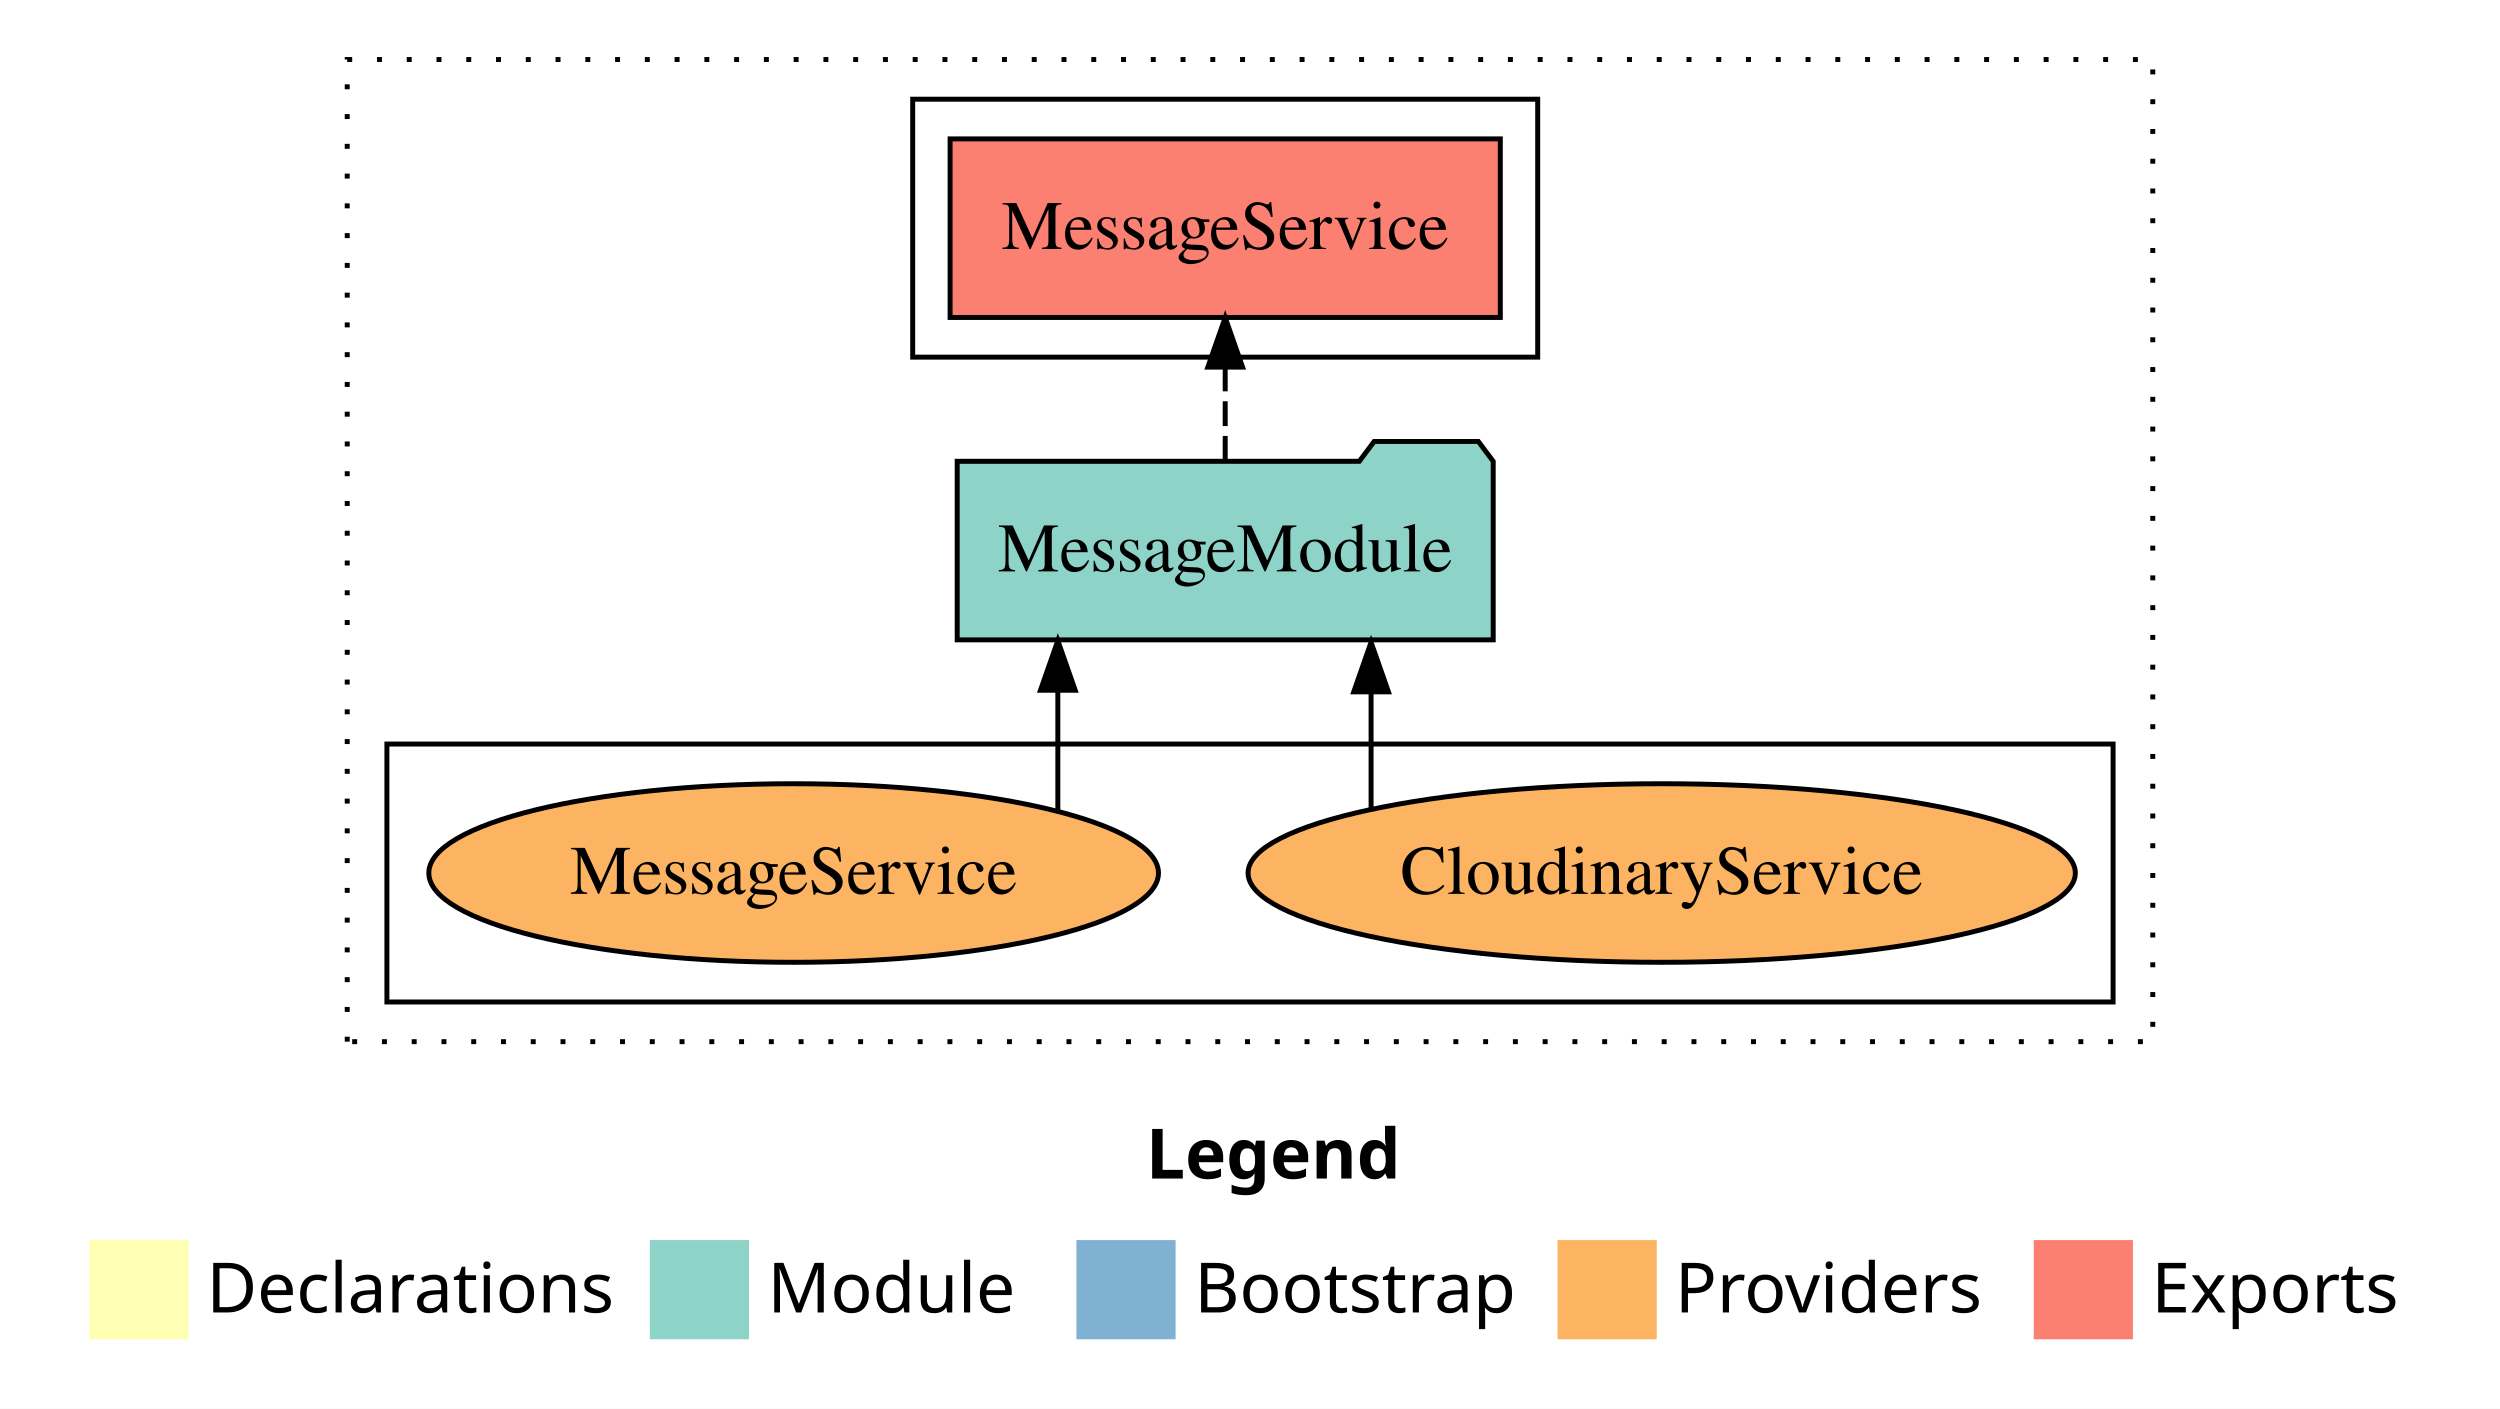
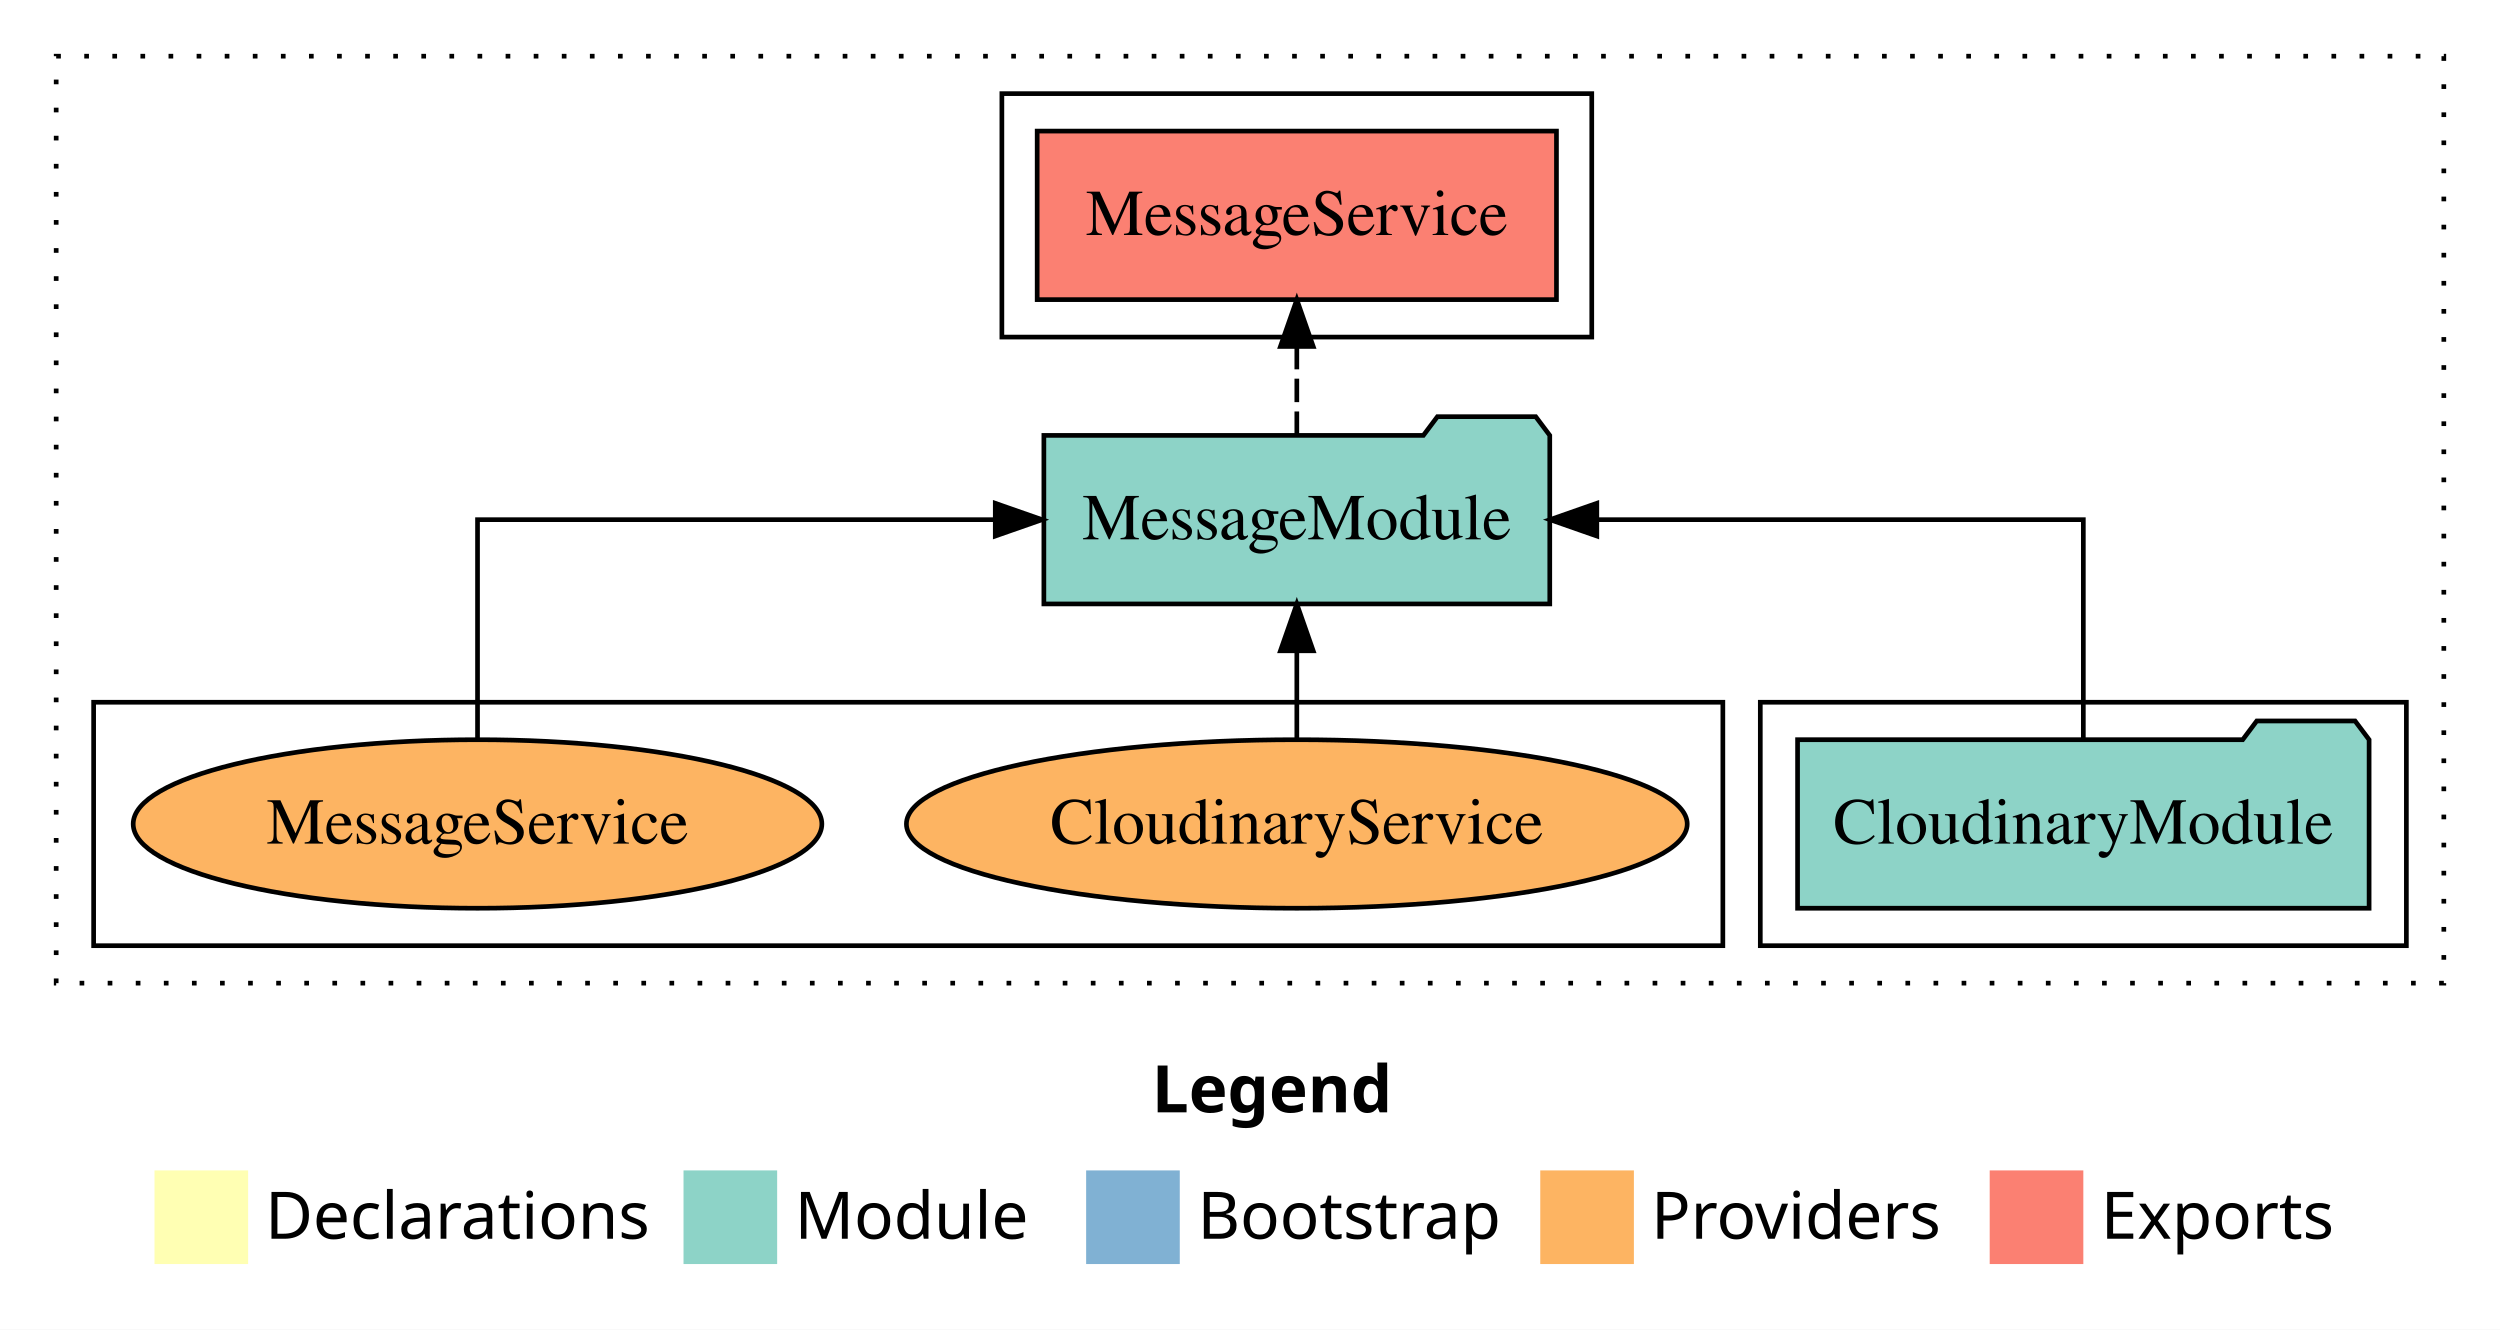
- <svg xmlns="http://www.w3.org/2000/svg" width="504pt" height="284pt" viewBox="0.00 0.00 504.00 284.00">
+ <svg xmlns="http://www.w3.org/2000/svg" width="534pt" height="284pt" viewBox="0.00 0.00 534.00 284.00">
  <g id="graph0" class="graph" transform="scale(1 1) rotate(0) translate(4 280)">
-     <polygon fill="white" stroke="transparent" points="-4,4 -4,-280 500,-280 500,4 -4,4" />
-     <text text-anchor="start" x="227.01" y="-42.4" font-family="Times-12" font-weight="bold" font-size="14.00">Legend</text>
-     <polygon fill="#ffffb3" stroke="transparent" points="14,-10 14,-30 34,-30 34,-10 14,-10" />
-     <text text-anchor="start" x="37.63" y="-15.4" font-family="Times-12" font-size="14.00">  Declarations</text>
-     <polygon fill="#8dd3c7" stroke="transparent" points="127,-10 127,-30 147,-30 147,-10 127,-10" />
-     <text text-anchor="start" x="150.73" y="-15.4" font-family="Times-12" font-size="14.00">  Module</text>
-     <polygon fill="#80b1d3" stroke="transparent" points="213,-10 213,-30 233,-30 233,-10 213,-10" />
-     <text text-anchor="start" x="236.78" y="-15.4" font-family="Times-12" font-size="14.00">  Bootstrap</text>
-     <polygon fill="#fdb462" stroke="transparent" points="310,-10 310,-30 330,-30 330,-10 310,-10" />
-     <text text-anchor="start" x="333.67" y="-15.4" font-family="Times-12" font-size="14.00">  Providers</text>
-     <polygon fill="#fb8072" stroke="transparent" points="406,-10 406,-30 426,-30 426,-10 406,-10" />
-     <text text-anchor="start" x="429.73" y="-15.4" font-family="Times-12" font-size="14.00">  Exports</text>
+     <polygon fill="white" stroke="transparent" points="-4,4 -4,-280 530,-280 530,4 -4,4" />
+     <text text-anchor="start" x="242.01" y="-42.4" font-family="Times-12" font-weight="bold" font-size="14.00">Legend</text>
+     <polygon fill="#ffffb3" stroke="transparent" points="29,-10 29,-30 49,-30 49,-10 29,-10" />
+     <text text-anchor="start" x="52.63" y="-15.4" font-family="Times-12" font-size="14.00">  Declarations</text>
+     <polygon fill="#8dd3c7" stroke="transparent" points="142,-10 142,-30 162,-30 162,-10 142,-10" />
+     <text text-anchor="start" x="165.73" y="-15.4" font-family="Times-12" font-size="14.00">  Module</text>
+     <polygon fill="#80b1d3" stroke="transparent" points="228,-10 228,-30 248,-30 248,-10 228,-10" />
+     <text text-anchor="start" x="251.78" y="-15.4" font-family="Times-12" font-size="14.00">  Bootstrap</text>
+     <polygon fill="#fdb462" stroke="transparent" points="325,-10 325,-30 345,-30 345,-10 325,-10" />
+     <text text-anchor="start" x="348.67" y="-15.4" font-family="Times-12" font-size="14.00">  Providers</text>
+     <polygon fill="#fb8072" stroke="transparent" points="421,-10 421,-30 441,-30 441,-10 421,-10" />
+     <text text-anchor="start" x="444.73" y="-15.4" font-family="Times-12" font-size="14.00">  Exports</text>
    <g id="clust1" class="cluster">
-       <polygon fill="none" stroke="black" stroke-dasharray="1,5" points="66,-70 66,-268 430,-268 430,-70 66,-70" />
+       <polygon fill="none" stroke="black" stroke-dasharray="1,5" points="8,-70 8,-268 518,-268 518,-70 8,-70" />
+     </g>
+     <g id="clust3" class="cluster">
+       <polygon fill="none" stroke="black" points="372,-78 372,-130 510,-130 510,-78 372,-78" />
    </g>
    <g id="clust4" class="cluster">
-       <polygon fill="none" stroke="black" points="180,-208 180,-260 306,-260 306,-208 180,-208" />
+       <polygon fill="none" stroke="black" points="210,-208 210,-260 336,-260 336,-208 210,-208" />
    </g>
    <g id="clust6" class="cluster">
-       <polygon fill="none" stroke="black" points="74,-78 74,-130 422,-130 422,-78 74,-78" />
+       <polygon fill="none" stroke="black" points="16,-78 16,-130 364,-130 364,-78 16,-78" />
    </g>
    <g id="node1" class="node">
-       <polygon fill="#fb8072" stroke="black" points="298.46,-252 187.54,-252 187.54,-216 298.46,-216 298.46,-252" />
-       <text text-anchor="middle" x="243" y="-229.8" font-family="Times,serif" font-size="14.00">MessageService </text>
+       <polygon fill="#8dd3c7" stroke="black" points="502.04,-122 499.04,-126 478.04,-126 475.04,-122 379.96,-122 379.96,-86 502.04,-86 502.04,-122" />
+       <text text-anchor="middle" x="441" y="-99.8" font-family="Times,serif" font-size="14.00">CloudinaryModule</text>
    </g>
    <g id="node2" class="node">
-       <polygon fill="#8dd3c7" stroke="black" points="297.03,-187 294.03,-191 273.03,-191 270.03,-187 188.97,-187 188.97,-151 297.03,-151 297.03,-187" />
-       <text text-anchor="middle" x="243" y="-164.8" font-family="Times,serif" font-size="14.00">MessageModule</text>
+       <polygon fill="#8dd3c7" stroke="black" points="327.03,-187 324.03,-191 303.03,-191 300.03,-187 218.97,-187 218.97,-151 327.03,-151 327.03,-187" />
+       <text text-anchor="middle" x="273" y="-164.8" font-family="Times,serif" font-size="14.00">MessageModule</text>
    </g>
    <g id="edge1" class="edge">
-       <path fill="none" stroke="black" stroke-dasharray="5,2" d="M243,-187.11C243,-187.11 243,-205.99 243,-205.99" />
-       <polygon fill="black" stroke="black" points="239.5,-205.99 243,-215.99 246.5,-205.99 239.5,-205.99" />
+       <path fill="none" stroke="black" d="M441,-122.11C441,-141.34 441,-169 441,-169 441,-169 337.08,-169 337.08,-169" />
+       <polygon fill="black" stroke="black" points="337.08,-165.5 327.08,-169 337.08,-172.5 337.08,-165.5" />
    </g>
    <g id="node3" class="node">
-       <ellipse fill="#fdb462" stroke="black" cx="331" cy="-104" rx="83.39" ry="18" />
-       <text text-anchor="middle" x="331" y="-99.8" font-family="Times,serif" font-size="14.00">CloudinaryService</text>
+       <polygon fill="#fb8072" stroke="black" points="328.46,-252 217.54,-252 217.54,-216 328.46,-216 328.46,-252" />
+       <text text-anchor="middle" x="273" y="-229.8" font-family="Times,serif" font-size="14.00">MessageService </text>
    </g>
    <g id="edge2" class="edge">
-       <path fill="none" stroke="black" d="M272.41,-116.84C272.41,-116.84 272.41,-140.52 272.41,-140.52" />
-       <polygon fill="black" stroke="black" points="268.91,-140.52 272.41,-150.52 275.91,-140.52 268.91,-140.52" />
+       <path fill="none" stroke="black" stroke-dasharray="5,2" d="M273,-187.11C273,-187.11 273,-205.99 273,-205.99" />
+       <polygon fill="black" stroke="black" points="269.5,-205.99 273,-215.99 276.5,-205.99 269.5,-205.99" />
    </g>
    <g id="node4" class="node">
-       <ellipse fill="#fdb462" stroke="black" cx="156" cy="-104" rx="73.55" ry="18" />
-       <text text-anchor="middle" x="156" y="-99.8" font-family="Times,serif" font-size="14.00">MessageService</text>
+       <ellipse fill="#fdb462" stroke="black" cx="273" cy="-104" rx="83.39" ry="18" />
+       <text text-anchor="middle" x="273" y="-99.8" font-family="Times,serif" font-size="14.00">CloudinaryService</text>
    </g>
    <g id="edge3" class="edge">
-       <path fill="none" stroke="black" d="M209.26,-116.53C209.26,-116.53 209.26,-140.85 209.26,-140.85" />
-       <polygon fill="black" stroke="black" points="205.76,-140.85 209.26,-150.85 212.76,-140.85 205.76,-140.85" />
+       <path fill="none" stroke="black" d="M273,-122.11C273,-122.11 273,-140.99 273,-140.99" />
+       <polygon fill="black" stroke="black" points="269.5,-140.99 273,-150.99 276.5,-140.99 269.5,-140.99" />
+     </g>
+     <g id="node5" class="node">
+       <ellipse fill="#fdb462" stroke="black" cx="98" cy="-104" rx="73.55" ry="18" />
+       <text text-anchor="middle" x="98" y="-99.8" font-family="Times,serif" font-size="14.00">MessageService</text>
+     </g>
+     <g id="edge4" class="edge">
+       <path fill="none" stroke="black" d="M98,-122.11C98,-141.34 98,-169 98,-169 98,-169 208.59,-169 208.59,-169" />
+       <polygon fill="black" stroke="black" points="208.59,-172.5 218.59,-169 208.59,-165.5 208.59,-172.5" />
    </g>
  </g>
</svg>
